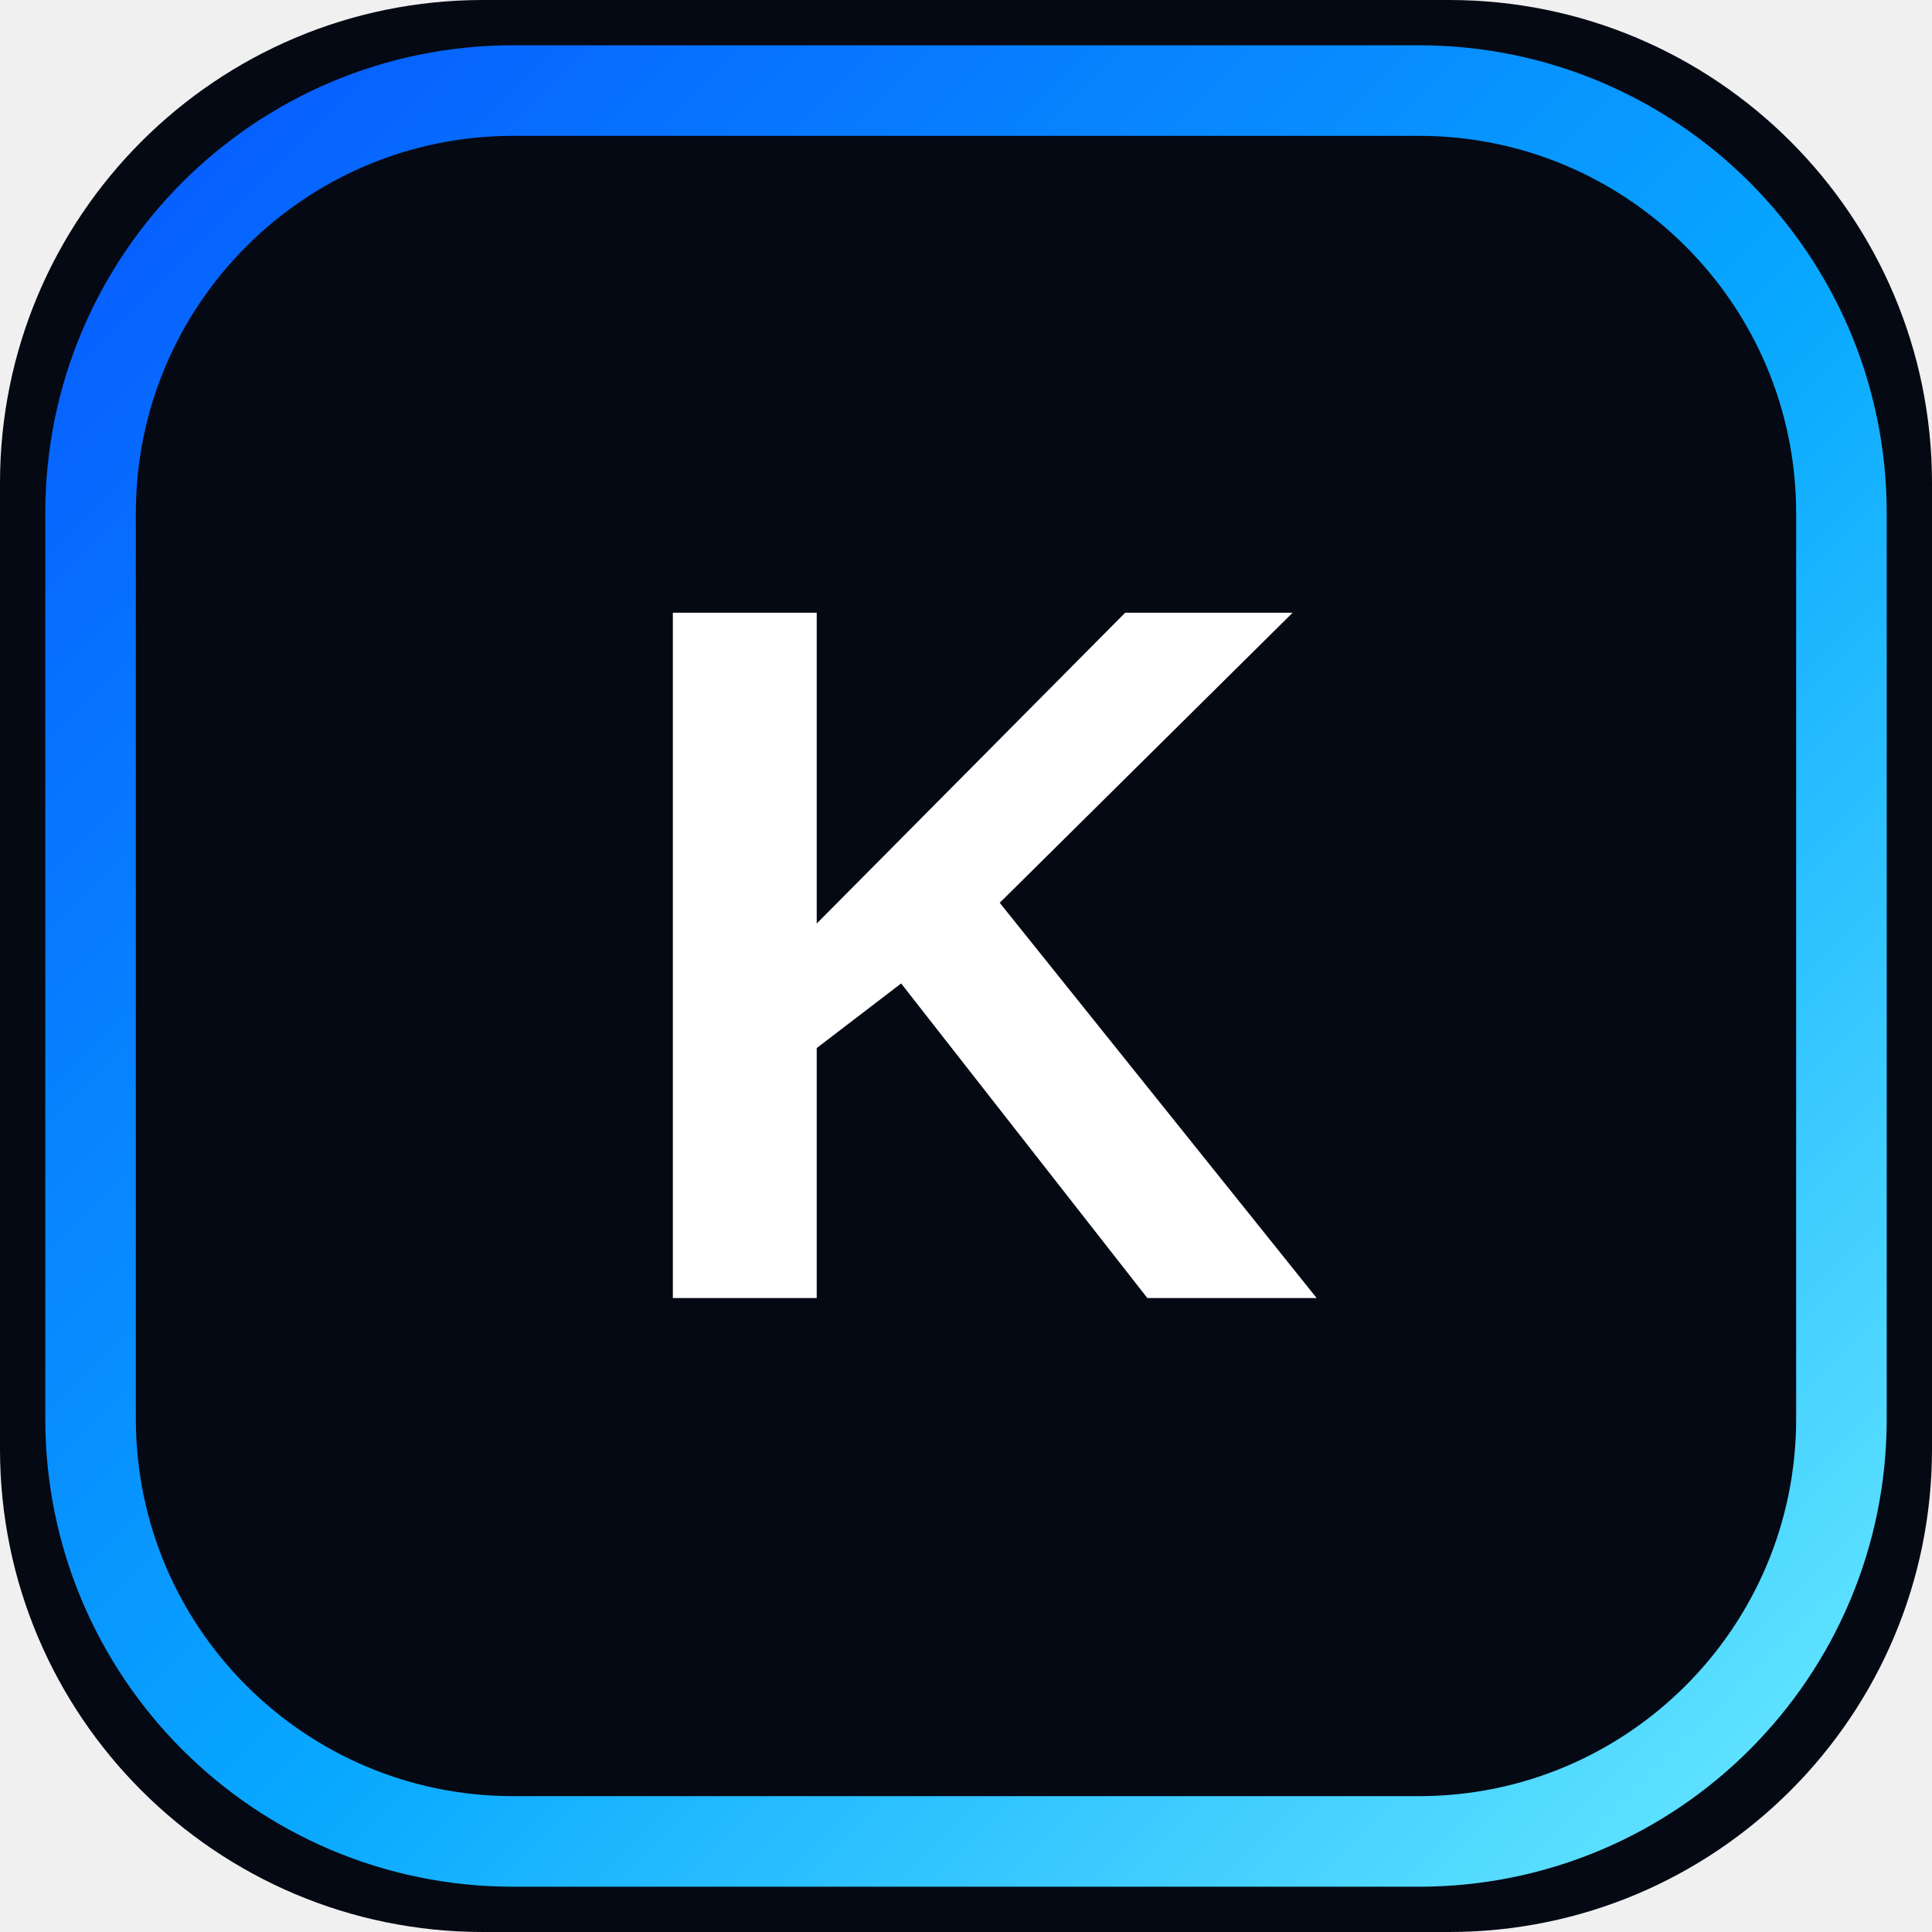
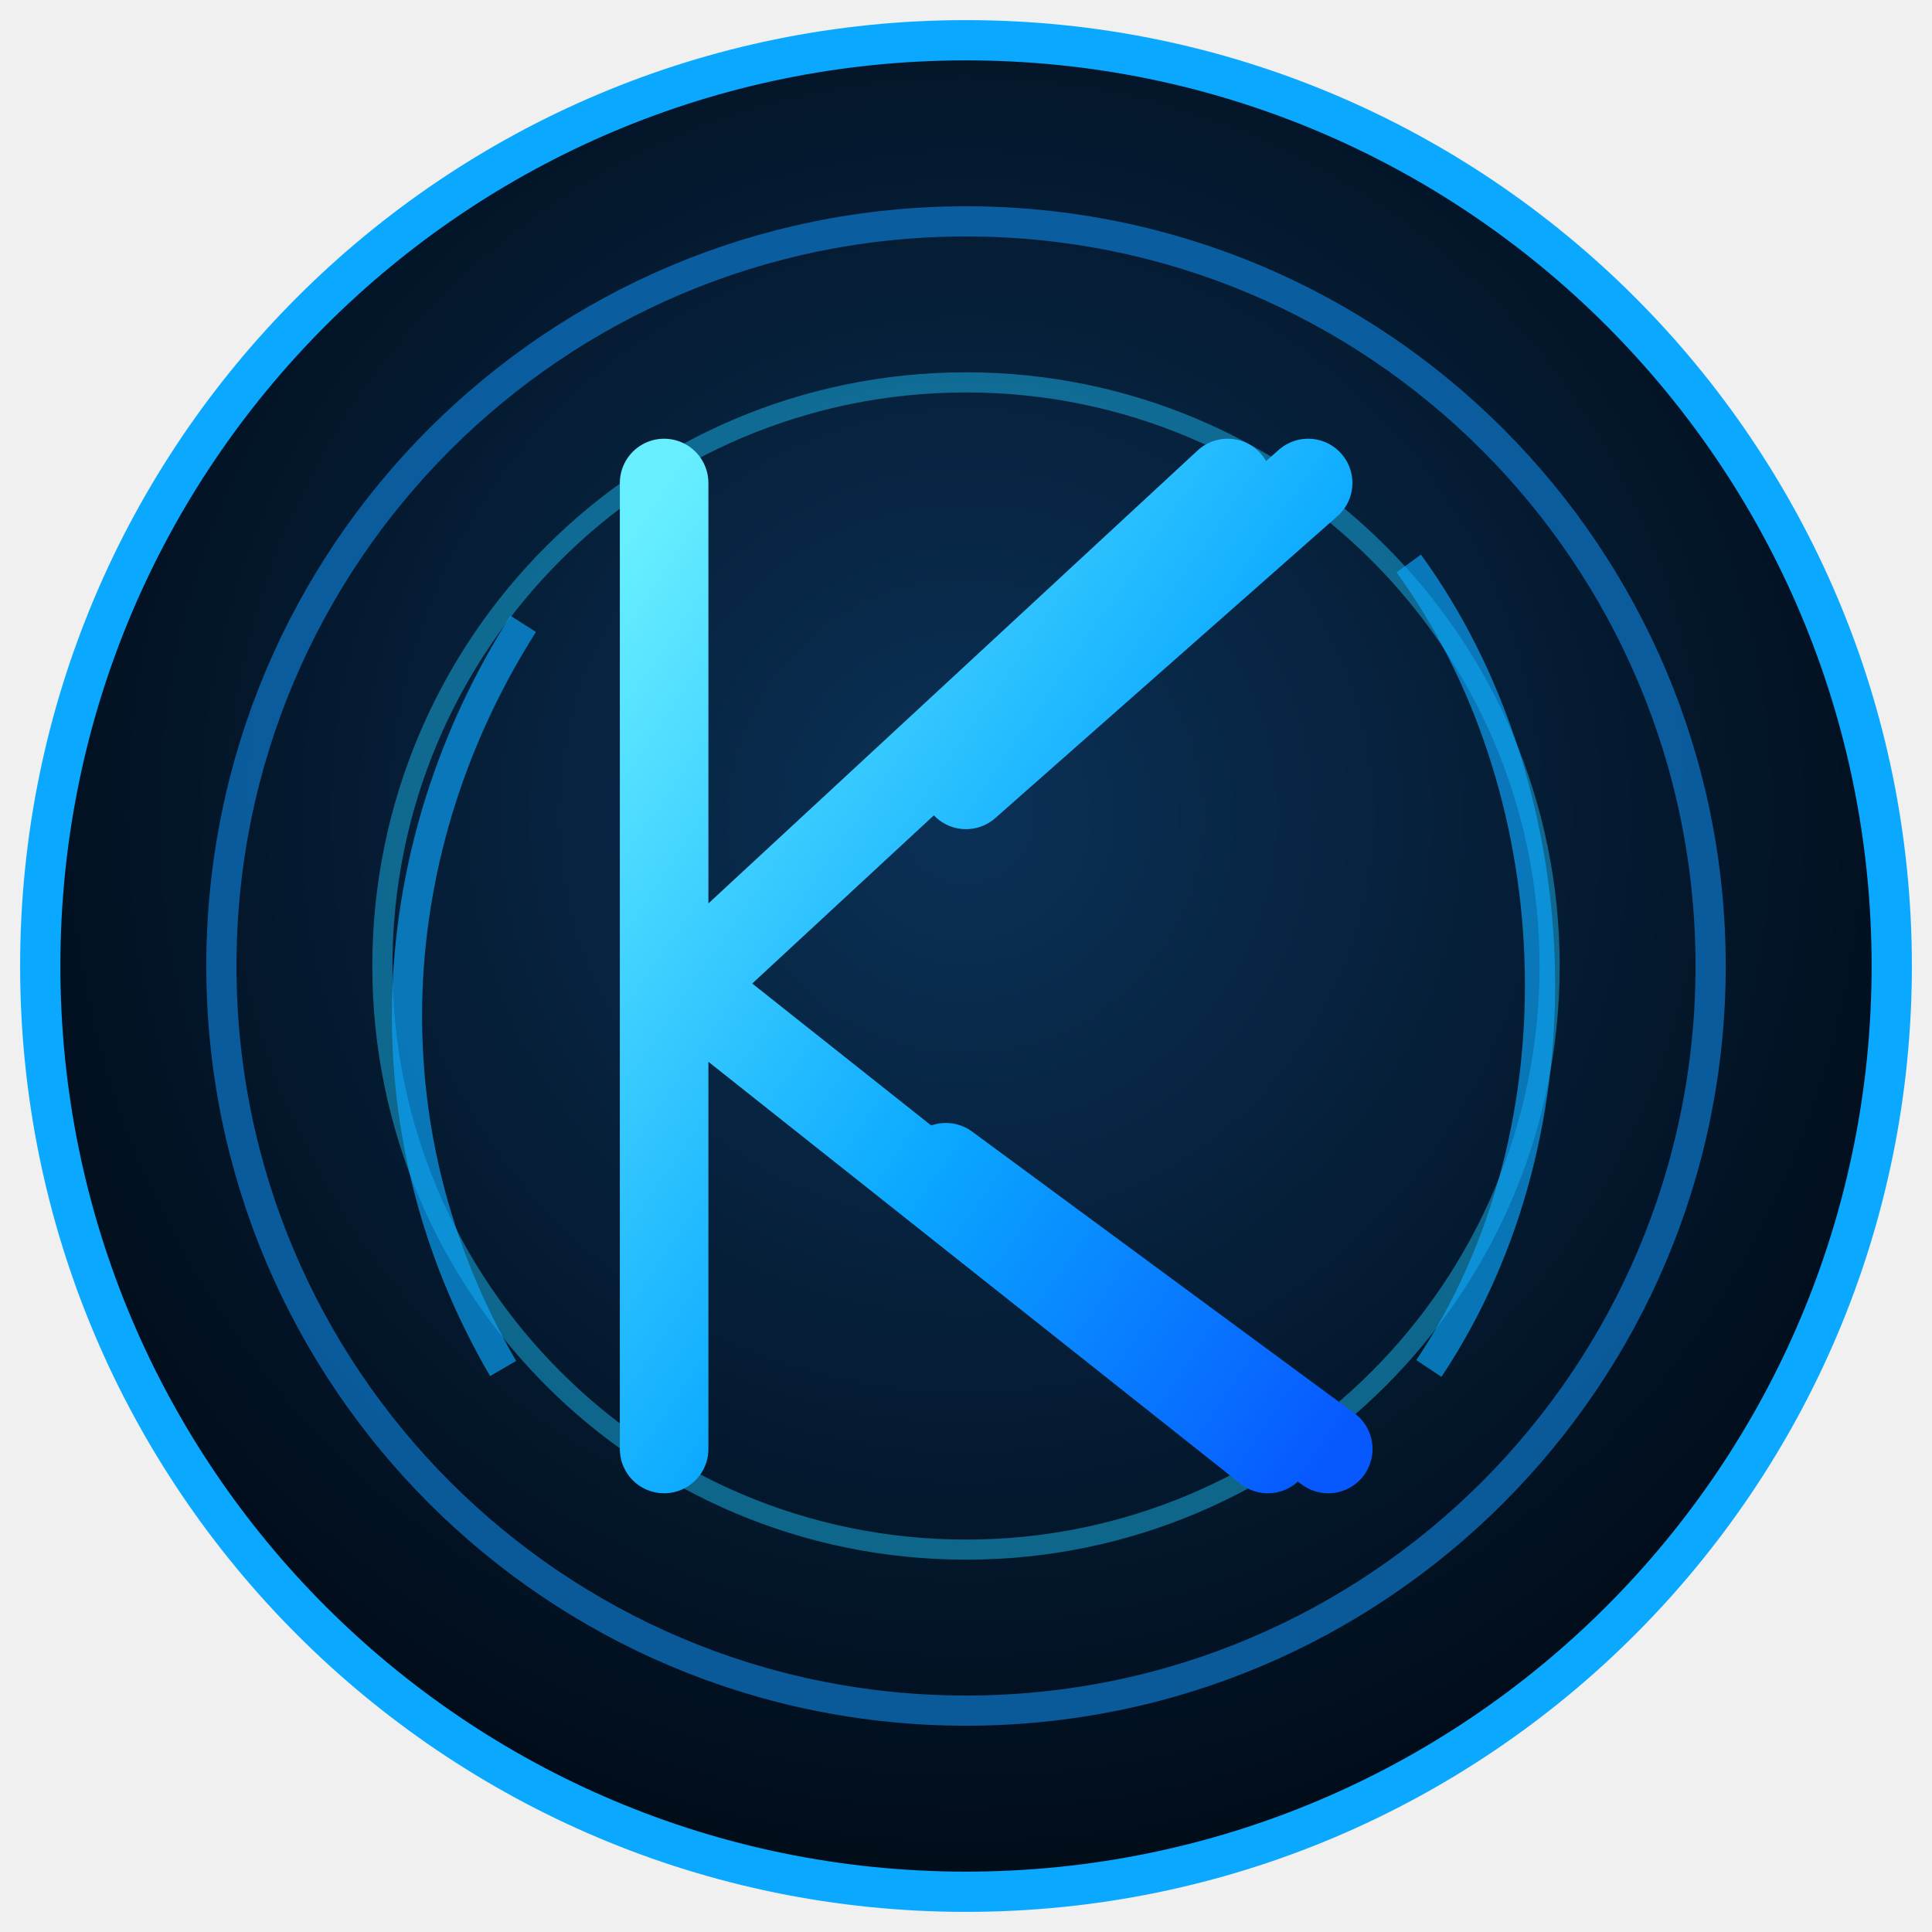
- <svg xmlns="http://www.w3.org/2000/svg" viewBox="0 0 64 64">
+ <svg xmlns="http://www.w3.org/2000/svg" viewBox="0 0 96 96">
  <defs>
+     <radialGradient id="bg" cx="50%" cy="42%" r="62%">
+       <stop offset="0" stop-color="#0b3157" />
+       <stop offset=".68" stop-color="#031528" />
+       <stop offset="1" stop-color="#010914" />
+     </radialGradient>
    <linearGradient id="g" x1="0" y1="0" x2="1" y2="1">
-       <stop stop-color="#0759ff" />
-       <stop offset=".55" stop-color="#08a8ff" />
-       <stop offset="1" stop-color="#67e8ff" />
+       <stop stop-color="#68efff" />
+       <stop offset=".55" stop-color="#0aa8ff" />
+       <stop offset="1" stop-color="#0759ff" />
    </linearGradient>
  </defs>
-   <rect width="64" height="64" rx="16" fill="#050914" />
-   <rect x="3" y="3" width="58" height="58" rx="14" fill="none" stroke="url(#g)" stroke-width="3" />
-   <text x="32" y="43" text-anchor="middle" font-family="Arial,Helvetica,sans-serif" font-size="33" font-weight="800" fill="white">K</text>
+   <circle cx="48" cy="48" r="46" fill="url(#bg)" stroke="#0aa8ff" stroke-width="2" />
+   <circle cx="48" cy="48" r="37" fill="none" stroke="#0d76c8" stroke-width="1.5" opacity=".72" />
+   <circle cx="48" cy="48" r="29" fill="none" stroke="#1bc5ff" stroke-width="1" opacity=".45" />
+   <path d="M33 24v48M34 49l27-25M34 49l29 23M48 39l17-15M47 58l19 14" fill="none" stroke="url(#g)" stroke-width="4.4" stroke-linecap="round" stroke-linejoin="round" />
+   <path d="M26 31c-7 11-8 25-1 37M70 28c8 11 9 28 1 40" fill="none" stroke="#0aa8ff" stroke-width="1.5" opacity=".65" />
</svg>
